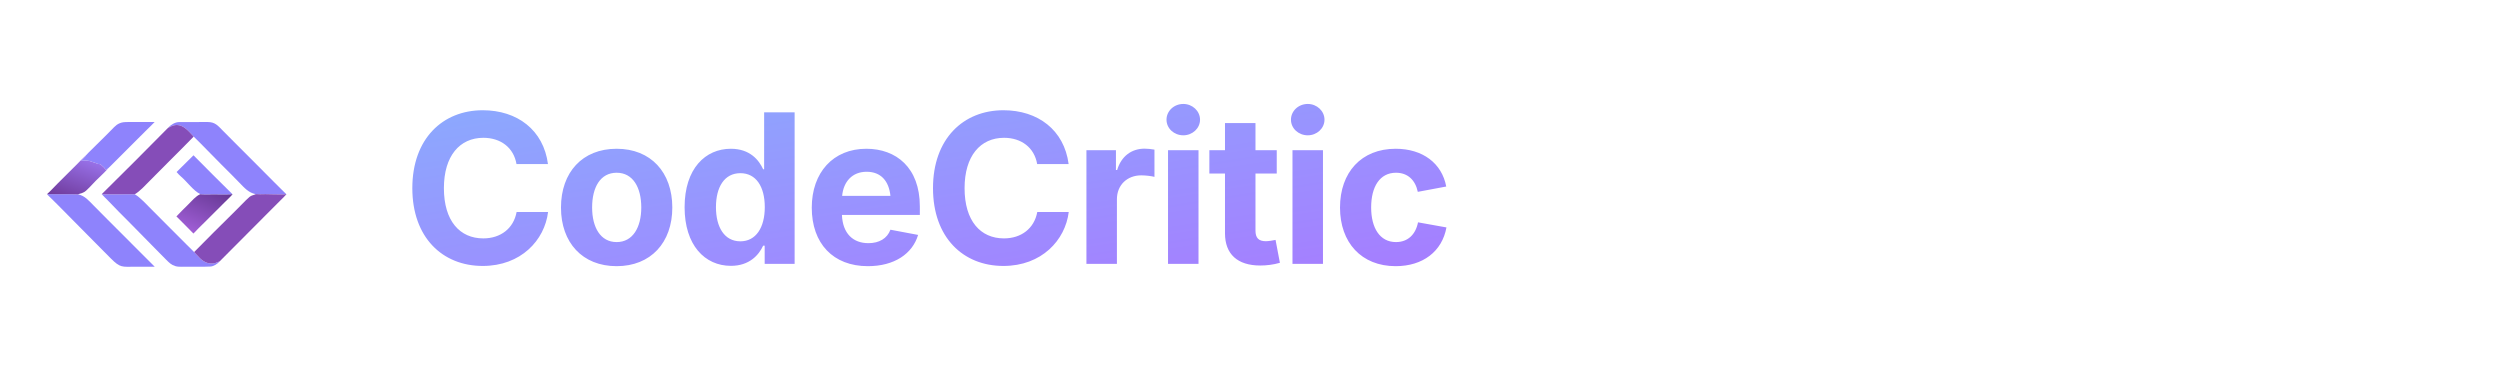
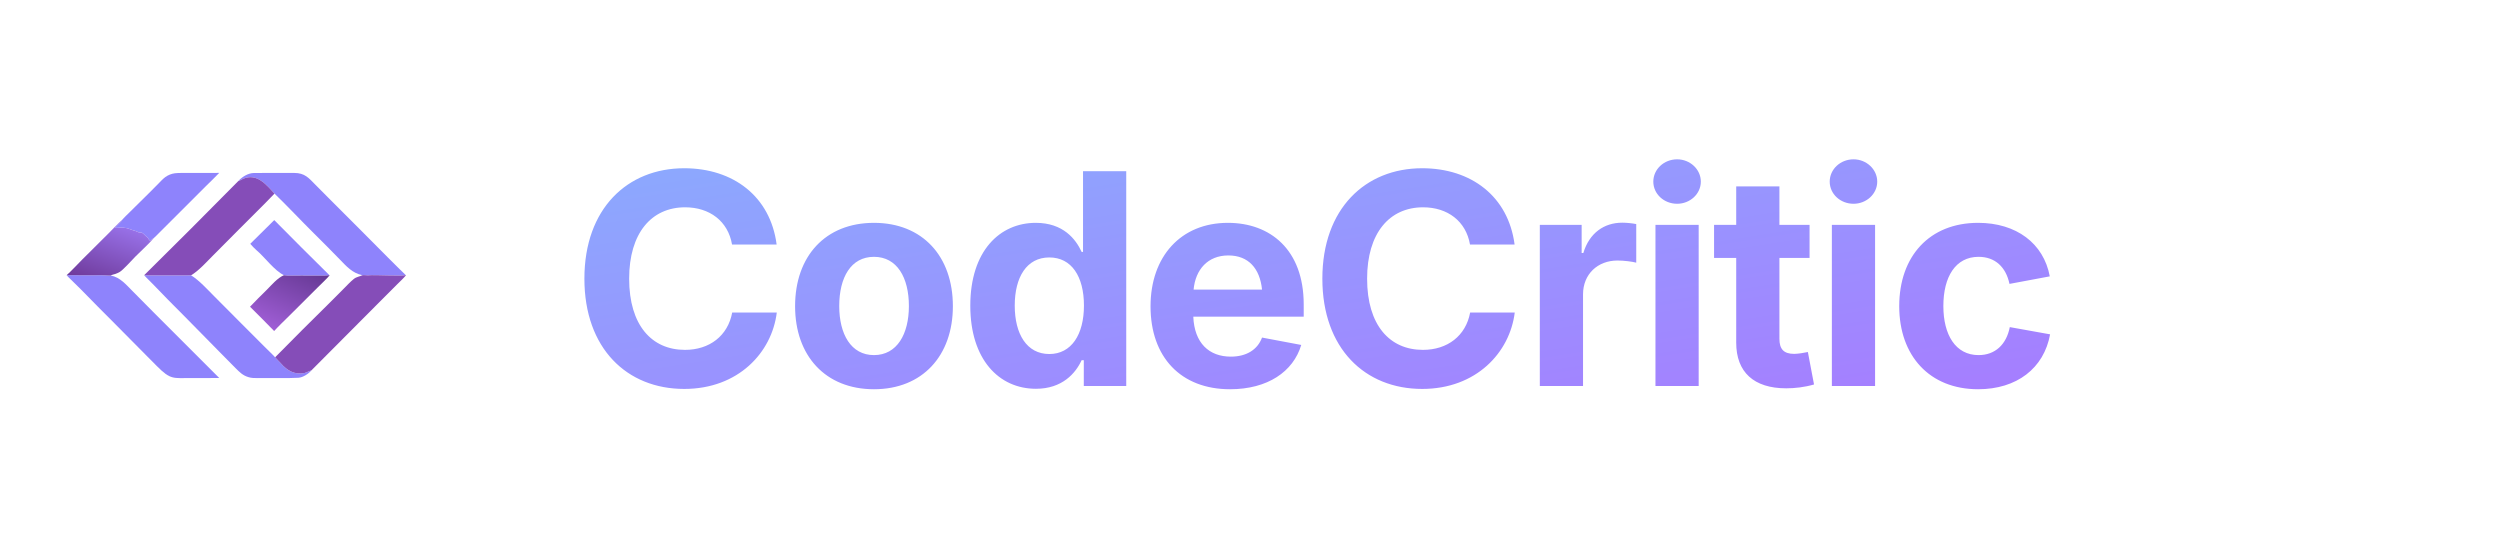
- <svg xmlns="http://www.w3.org/2000/svg" viewBox="0 0 360 56" role="img" aria-label="CodeCritic">
+ <svg xmlns="http://www.w3.org/2000/svg" viewBox="0 0 254 56" role="img" aria-label="CodeCritic">
  <defs>
    <linearGradient id="cc-text" x1="0%" y1="0%" x2="100%" y2="100%">
      <stop offset="0%" stop-color="#8baafe" />
      <stop offset="100%" stop-color="#a67dff" />
    </linearGradient>
    <linearGradient id="cc-logo-0" gradientUnits="userSpaceOnUse" x1="654.585" y1="486.14" x2="589.952" y2="628.388">
      <stop offset="0" stop-color="#653893" />
      <stop offset="1" stop-color="#A05ED6" />
    </linearGradient>
    <linearGradient id="cc-logo-1" gradientUnits="userSpaceOnUse" x1="215.13" y1="534.105" x2="261.602" y2="402.76">
      <stop offset="0" stop-color="#6F3A9B" />
      <stop offset="1" stop-color="#9871E8" />
    </linearGradient>
  </defs>
-   <g transform="translate(0 4) scale(0.046875)">
-     <path fill="url(#cc-logo-0)" d="M713.803 510.92L714.321 511.478C712.501 514.669 692.388 533.907 688.54 537.747L627.878 598.22C617.567 608.49 603.784 621.519 594.212 632.176C576.91 613.967 559.402 597.217 541.93 579.479C553.417 567.247 565.586 555.328 577.534 543.529C588.823 532.38 600.808 517.42 615.507 511.107C620.497 511.892 647.646 511.686 652.94 511.498C659.993 511.248 711.293 512.28 713.803 510.92Z" />
-     <path fill="#8E83FC" d="M542.427 443.137C559.636 425.871 576.97 408.729 594.426 391.712C633.924 431.742 673.718 471.479 713.803 510.92C711.293 512.28 659.993 511.248 652.94 511.498C647.646 511.686 620.497 511.892 615.507 511.107C595.06 501.732 573.492 471.614 555.679 456.744C552.008 453.68 545.548 446.886 542.427 443.137Z" />
-     <path fill="#8E83FC" d="M674.845 717.577C668.789 724.979 656.251 732.984 646.621 733.482C620.921 734.81 594.874 733.786 569.111 734.1C562.29 734.183 554.551 734.34 547.832 733.876C544.577 733.624 541.36 733.004 538.245 732.026C525.859 728.213 519.319 721.292 510.346 712.378C498.31 700.42 486.471 688.292 474.593 676.177L399.51 599.862C376.118 576.604 353.002 553.069 330.168 529.263C327.728 526.757 313.399 512.832 312.493 511.137C316.12 511.722 323.217 511.567 327.223 511.585L352.349 511.616L392.734 511.514C399.135 511.493 407.822 511.729 414.074 511.399C431.782 522.221 449.693 542.164 464.644 557.149L523.128 615.896L573.9 666.724C579.73 672.584 591.281 683.346 596.276 689.126C600.105 693.682 605.112 697.928 608.678 702.084C622.234 717.886 638.92 727.641 660.283 723.092C663.114 722.489 673.446 717.47 674.845 717.577Z" />
-     <path fill="#8E83FC" d="M516.187 307.389C524.371 298.197 537.503 289.804 550.112 289.657C579.296 289.317 608.582 289.464 637.764 289.512C660.774 289.55 669.165 300.454 683.782 315.245L710.973 342.608L783.767 415.464C802.693 434.761 821.753 453.927 840.945 472.958L866.006 497.883C869.674 501.5 876.102 507.345 879.332 510.926C873.138 513.674 810.306 509.971 799.14 511.4C796.056 511.795 788.686 510.509 785.603 511.15C763.652 506.877 750.669 491.589 735.821 476.341L708.524 448.547C699.165 439.08 689.729 429.706 680.266 420.342C651.576 391.948 624.01 362.306 594.967 334.267C577.216 314.994 556.918 289.209 526.784 302.271C524.159 303.409 518.363 307.096 516.187 307.389Z" />
-     <path fill="#8E83FC" d="M144.402 511.204C153.758 510.685 165.827 511.234 175.455 511.308C190.637 511.376 205.819 511.341 221 511.203C225.848 511.193 236.45 512.352 240.488 511.891C260.549 515.857 273.671 531.991 287.446 545.768L331.317 590.047L475.288 734.027L414.937 734.074C374.746 734.093 369.922 738.153 340.331 708.463L319.421 687.445L248.27 615.618C224.117 591.569 200.145 567.34 176.354 542.932C169.502 536.07 162.595 529.261 155.637 522.507C152.398 519.341 147.193 514.552 144.402 511.204Z" />
-     <path fill="#854DB8" d="M879.332 510.926L879.742 511.576C875.802 516.654 864.673 527.059 859.756 532.01C845.359 546.593 830.882 561.097 816.326 575.521L674.845 717.577C673.446 717.47 663.114 722.489 660.283 723.092C638.92 727.641 622.234 717.886 608.678 702.084C605.112 697.928 600.105 693.682 596.276 689.126C635.696 649.075 675.447 609.352 715.526 569.961L746.002 539.357C752.809 532.447 759.285 525.535 766.798 519.364C772.645 514.562 779.57 514.162 785.603 511.15C788.686 510.509 796.056 511.795 799.14 511.4C810.306 509.971 873.138 513.674 879.332 510.926Z" />
-     <path fill="#854DB8" d="M516.187 307.389C518.363 307.096 524.159 303.409 526.784 302.271C556.918 289.209 577.216 314.994 594.967 334.267C569.712 360.804 543.084 386.32 517.369 412.466C498.9 431.315 480.292 450.026 461.547 468.6C447.69 482.436 430.469 501.835 414.074 511.399C407.822 511.729 399.135 511.493 392.734 511.514L352.349 511.616L327.223 511.585C323.217 511.567 316.12 511.722 312.493 511.137C380.869 443.7 448.768 375.782 516.187 307.389Z" />
-     <path fill="#8E83FC" d="M264.929 390.984C267.538 387.579 279.151 376.492 282.639 373.015C295.795 359.811 309.054 346.71 322.415 333.715C329.304 326.861 336.158 319.972 342.975 313.046C347.331 308.608 353.328 302.084 358.214 298.534C364.389 294.066 371.578 291.202 379.133 290.2C387.857 289.069 400.977 289.717 410.15 289.543C431.595 289.137 453.823 289.936 475.214 289.352C466.796 298.461 455.304 309.051 446.314 318.087L374.023 390.335L345.049 419.263C343.492 420.821 334.741 429.768 333.48 430.562C330.333 431.555 329.034 435.288 324.961 436.171C322.657 434.753 321.052 430.177 318.492 428.372C314.991 425.901 311.821 421.582 308.094 419.322C306.554 418.38 300.97 418.68 299.771 418.021C294.212 414.8 287.617 413.948 281.912 411.519C272.093 407.34 262.667 407.621 252.229 408.669C251.064 408.785 250.424 408.046 249.845 407.268C253.198 403.192 263.467 394.639 264.929 390.984Z" />
-     <path fill="url(#cc-logo-1)" d="M144.402 511.204C153.792 502.9 168.425 487.074 177.927 477.52L236.979 418.766C245.148 410.58 256.476 398.268 264.929 390.984C263.467 394.639 253.198 403.192 249.845 407.268C250.424 408.046 251.064 408.785 252.229 408.669C262.667 407.621 272.093 407.34 281.912 411.519C287.617 413.948 294.212 414.8 299.771 418.021C300.97 418.68 306.554 418.38 308.094 419.322C311.821 421.582 314.991 425.901 318.492 428.372C321.052 430.177 322.657 434.753 324.961 436.171C329.034 435.288 330.333 431.555 333.48 430.562C321.406 444.472 306.946 457.256 293.905 470.33C286.492 477.761 266.568 500.16 259.443 504.145C256.375 505.861 253.278 507.319 249.944 508.455C248.579 508.92 241.654 510.542 240.961 511.159C240.744 511.353 240.646 511.647 240.488 511.891C236.45 512.352 225.848 511.193 221 511.203C205.819 511.341 190.637 511.376 175.455 511.308C165.827 511.234 153.758 510.685 144.402 511.204Z" />
+   <g transform="translate(0 28)">
+     <g transform="translate(0 -24) scale(0.046875)">
+       <path fill="url(#cc-logo-0)" d="M713.803 510.92L714.321 511.478C712.501 514.669 692.388 533.907 688.54 537.747L627.878 598.22C617.567 608.49 603.784 621.519 594.212 632.176C576.91 613.967 559.402 597.217 541.93 579.479C553.417 567.247 565.586 555.328 577.534 543.529C588.823 532.38 600.808 517.42 615.507 511.107C620.497 511.892 647.646 511.686 652.94 511.498C659.993 511.248 711.293 512.28 713.803 510.92Z" />
+       <path fill="#8E83FC" d="M542.427 443.137C559.636 425.871 576.97 408.729 594.426 391.712C633.924 431.742 673.718 471.479 713.803 510.92C711.293 512.28 659.993 511.248 652.94 511.498C647.646 511.686 620.497 511.892 615.507 511.107C595.06 501.732 573.492 471.614 555.679 456.744C552.008 453.68 545.548 446.886 542.427 443.137Z" />
+       <path fill="#8E83FC" d="M674.845 717.577C668.789 724.979 656.251 732.984 646.621 733.482C620.921 734.81 594.874 733.786 569.111 734.1C562.29 734.183 554.551 734.34 547.832 733.876C544.577 733.624 541.36 733.004 538.245 732.026C525.859 728.213 519.319 721.292 510.346 712.378C498.31 700.42 486.471 688.292 474.593 676.177L399.51 599.862C376.118 576.604 353.002 553.069 330.168 529.263C327.728 526.757 313.399 512.832 312.493 511.137C316.12 511.722 323.217 511.567 327.223 511.585L352.349 511.616L392.734 511.514C399.135 511.493 407.822 511.729 414.074 511.399C431.782 522.221 449.693 542.164 464.644 557.149L523.128 615.896L573.9 666.724C579.73 672.584 591.281 683.346 596.276 689.126C600.105 693.682 605.112 697.928 608.678 702.084C622.234 717.886 638.92 727.641 660.283 723.092C663.114 722.489 673.446 717.47 674.845 717.577Z" />
+       <path fill="#8E83FC" d="M516.187 307.389C524.371 298.197 537.503 289.804 550.112 289.657C579.296 289.317 608.582 289.464 637.764 289.512C660.774 289.55 669.165 300.454 683.782 315.245L710.973 342.608L783.767 415.464C802.693 434.761 821.753 453.927 840.945 472.958L866.006 497.883C869.674 501.5 876.102 507.345 879.332 510.926C873.138 513.674 810.306 509.971 799.14 511.4C796.056 511.795 788.686 510.509 785.603 511.15C763.652 506.877 750.669 491.589 735.821 476.341L708.524 448.547C699.165 439.08 689.729 429.706 680.266 420.342C651.576 391.948 624.01 362.306 594.967 334.267C577.216 314.994 556.918 289.209 526.784 302.271C524.159 303.409 518.363 307.096 516.187 307.389Z" />
+       <path fill="#8E83FC" d="M144.402 511.204C153.758 510.685 165.827 511.234 175.455 511.308C190.637 511.376 205.819 511.341 221 511.203C225.848 511.193 236.45 512.352 240.488 511.891C260.549 515.857 273.671 531.991 287.446 545.768L331.317 590.047L475.288 734.027L414.937 734.074C374.746 734.093 369.922 738.153 340.331 708.463L319.421 687.445L248.27 615.618C224.117 591.569 200.145 567.34 176.354 542.932C169.502 536.07 162.595 529.261 155.637 522.507C152.398 519.341 147.193 514.552 144.402 511.204Z" />
+       <path fill="#854DB8" d="M879.332 510.926L879.742 511.576C875.802 516.654 864.673 527.059 859.756 532.01C845.359 546.593 830.882 561.097 816.326 575.521L674.845 717.577C673.446 717.47 663.114 722.489 660.283 723.092C638.92 727.641 622.234 717.886 608.678 702.084C605.112 697.928 600.105 693.682 596.276 689.126C635.696 649.075 675.447 609.352 715.526 569.961L746.002 539.357C752.809 532.447 759.285 525.535 766.798 519.364C772.645 514.562 779.57 514.162 785.603 511.15C788.686 510.509 796.056 511.795 799.14 511.4C810.306 509.971 873.138 513.674 879.332 510.926Z" />
+       <path fill="#854DB8" d="M516.187 307.389C518.363 307.096 524.159 303.409 526.784 302.271C556.918 289.209 577.216 314.994 594.967 334.267C569.712 360.804 543.084 386.32 517.369 412.466C498.9 431.315 480.292 450.026 461.547 468.6C447.69 482.436 430.469 501.835 414.074 511.399C407.822 511.729 399.135 511.493 392.734 511.514L352.349 511.616L327.223 511.585C323.217 511.567 316.12 511.722 312.493 511.137C380.869 443.7 448.768 375.782 516.187 307.389Z" />
+       <path fill="#8E83FC" d="M264.929 390.984C267.538 387.579 279.151 376.492 282.639 373.015C295.795 359.811 309.054 346.71 322.415 333.715C329.304 326.861 336.158 319.972 342.975 313.046C347.331 308.608 353.328 302.084 358.214 298.534C364.389 294.066 371.578 291.202 379.133 290.2C387.857 289.069 400.977 289.717 410.15 289.543C431.595 289.137 453.823 289.936 475.214 289.352C466.796 298.461 455.304 309.051 446.314 318.087L374.023 390.335L345.049 419.263C343.492 420.821 334.741 429.768 333.48 430.562C330.333 431.555 329.034 435.288 324.961 436.171C322.657 434.753 321.052 430.177 318.492 428.372C314.991 425.901 311.821 421.582 308.094 419.322C306.554 418.38 300.97 418.68 299.771 418.021C294.212 414.8 287.617 413.948 281.912 411.519C272.093 407.34 262.667 407.621 252.229 408.669C251.064 408.785 250.424 408.046 249.845 407.268C253.198 403.192 263.467 394.639 264.929 390.984Z" />
+       <path fill="url(#cc-logo-1)" d="M144.402 511.204C153.792 502.9 168.425 487.074 177.927 477.52L236.979 418.766C245.148 410.58 256.476 398.268 264.929 390.984C263.467 394.639 253.198 403.192 249.845 407.268C250.424 408.046 251.064 408.785 252.229 408.669C262.667 407.621 272.093 407.34 281.912 411.519C287.617 413.948 294.212 414.8 299.771 418.021C300.97 418.68 306.554 418.38 308.094 419.322C311.821 421.582 314.991 425.901 318.492 428.372C321.052 430.177 322.657 434.753 324.961 436.171C329.034 435.288 330.333 431.555 333.48 430.562C321.406 444.472 306.946 457.256 293.905 470.33C286.492 477.761 266.568 500.16 259.443 504.145C256.375 505.861 253.278 507.319 249.944 508.455C248.579 508.92 241.654 510.542 240.961 511.159C240.744 511.353 240.646 511.647 240.488 511.891C236.45 512.352 225.848 511.193 221 511.203C205.819 511.341 190.637 511.376 175.455 511.308C165.827 511.234 153.758 510.685 144.402 511.204Z" />
+     </g>
+     <text x="58" y="0" fill="url(#cc-text)" dominant-baseline="middle" font-family="Inter, system-ui, -apple-system, BlinkMacSystemFont, 'Segoe UI', sans-serif" font-size="30" font-weight="700" letter-spacing="-0.6">CodeCritic</text>
  </g>
-   <text x="58" y="38" fill="url(#cc-text)" font-family="Inter, system-ui, -apple-system, BlinkMacSystemFont, 'Segoe UI', sans-serif" font-size="30" font-weight="700" letter-spacing="-0.6">CodeCritic</text>
</svg>
